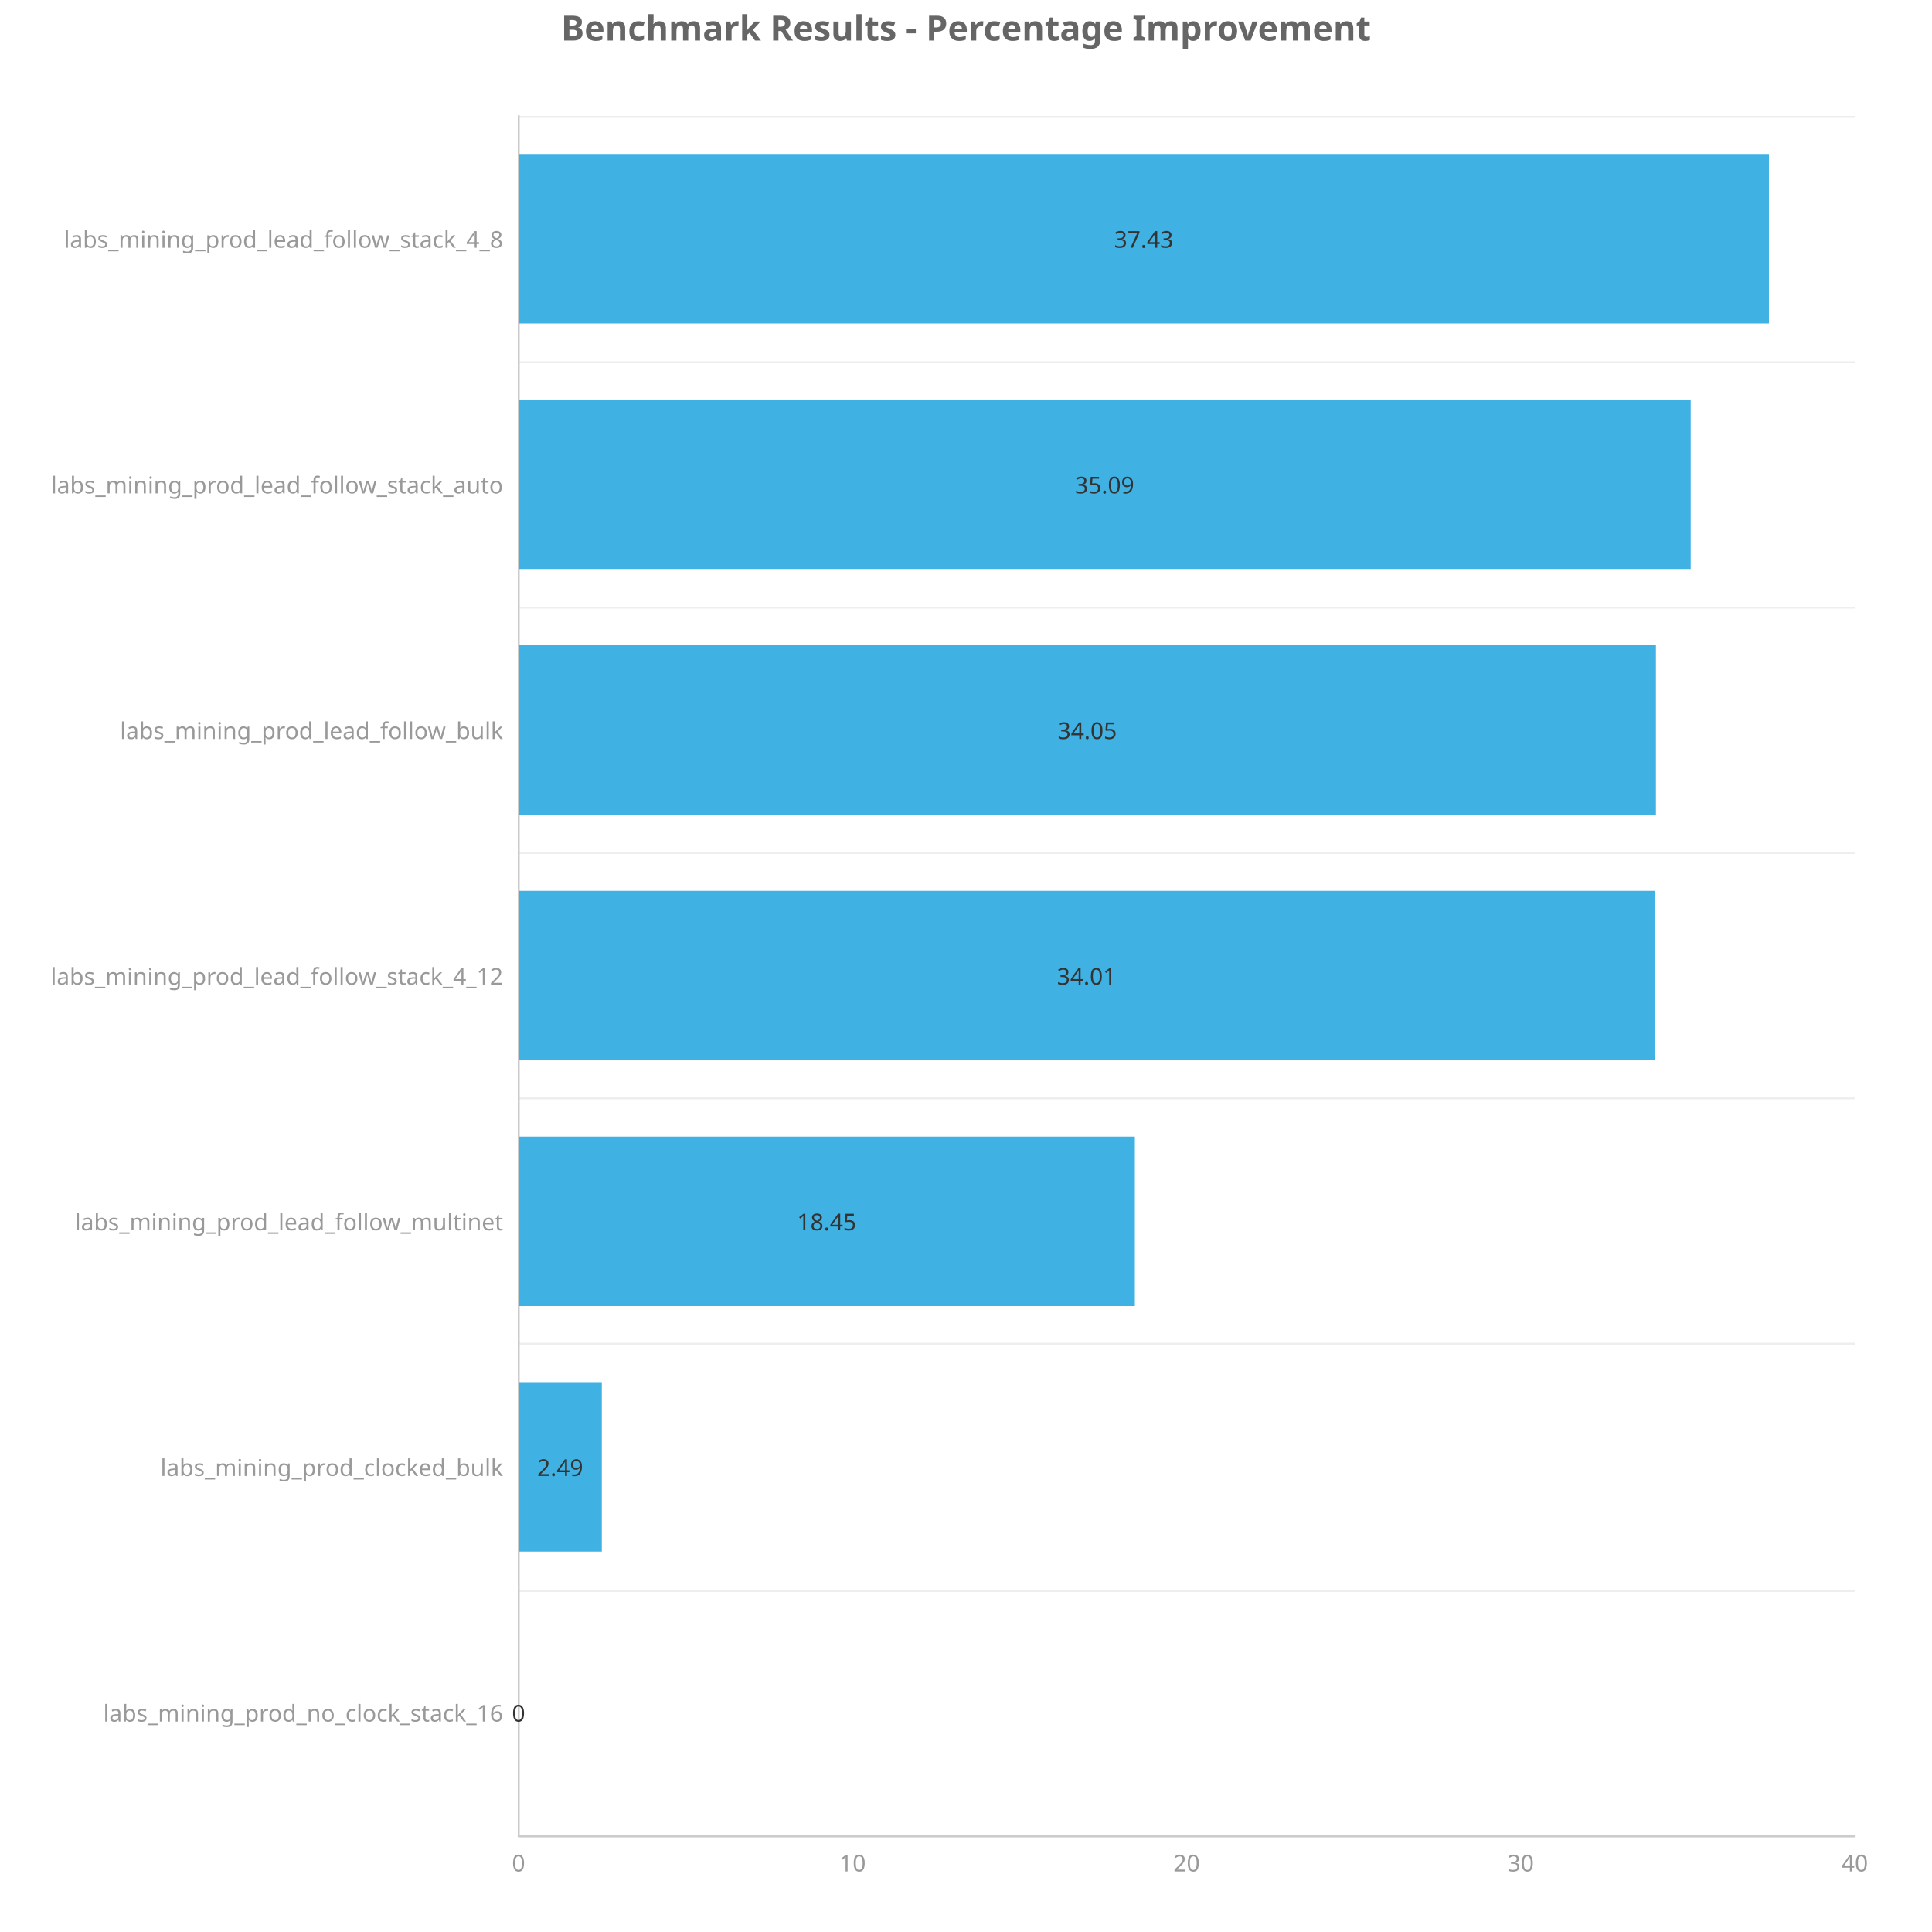
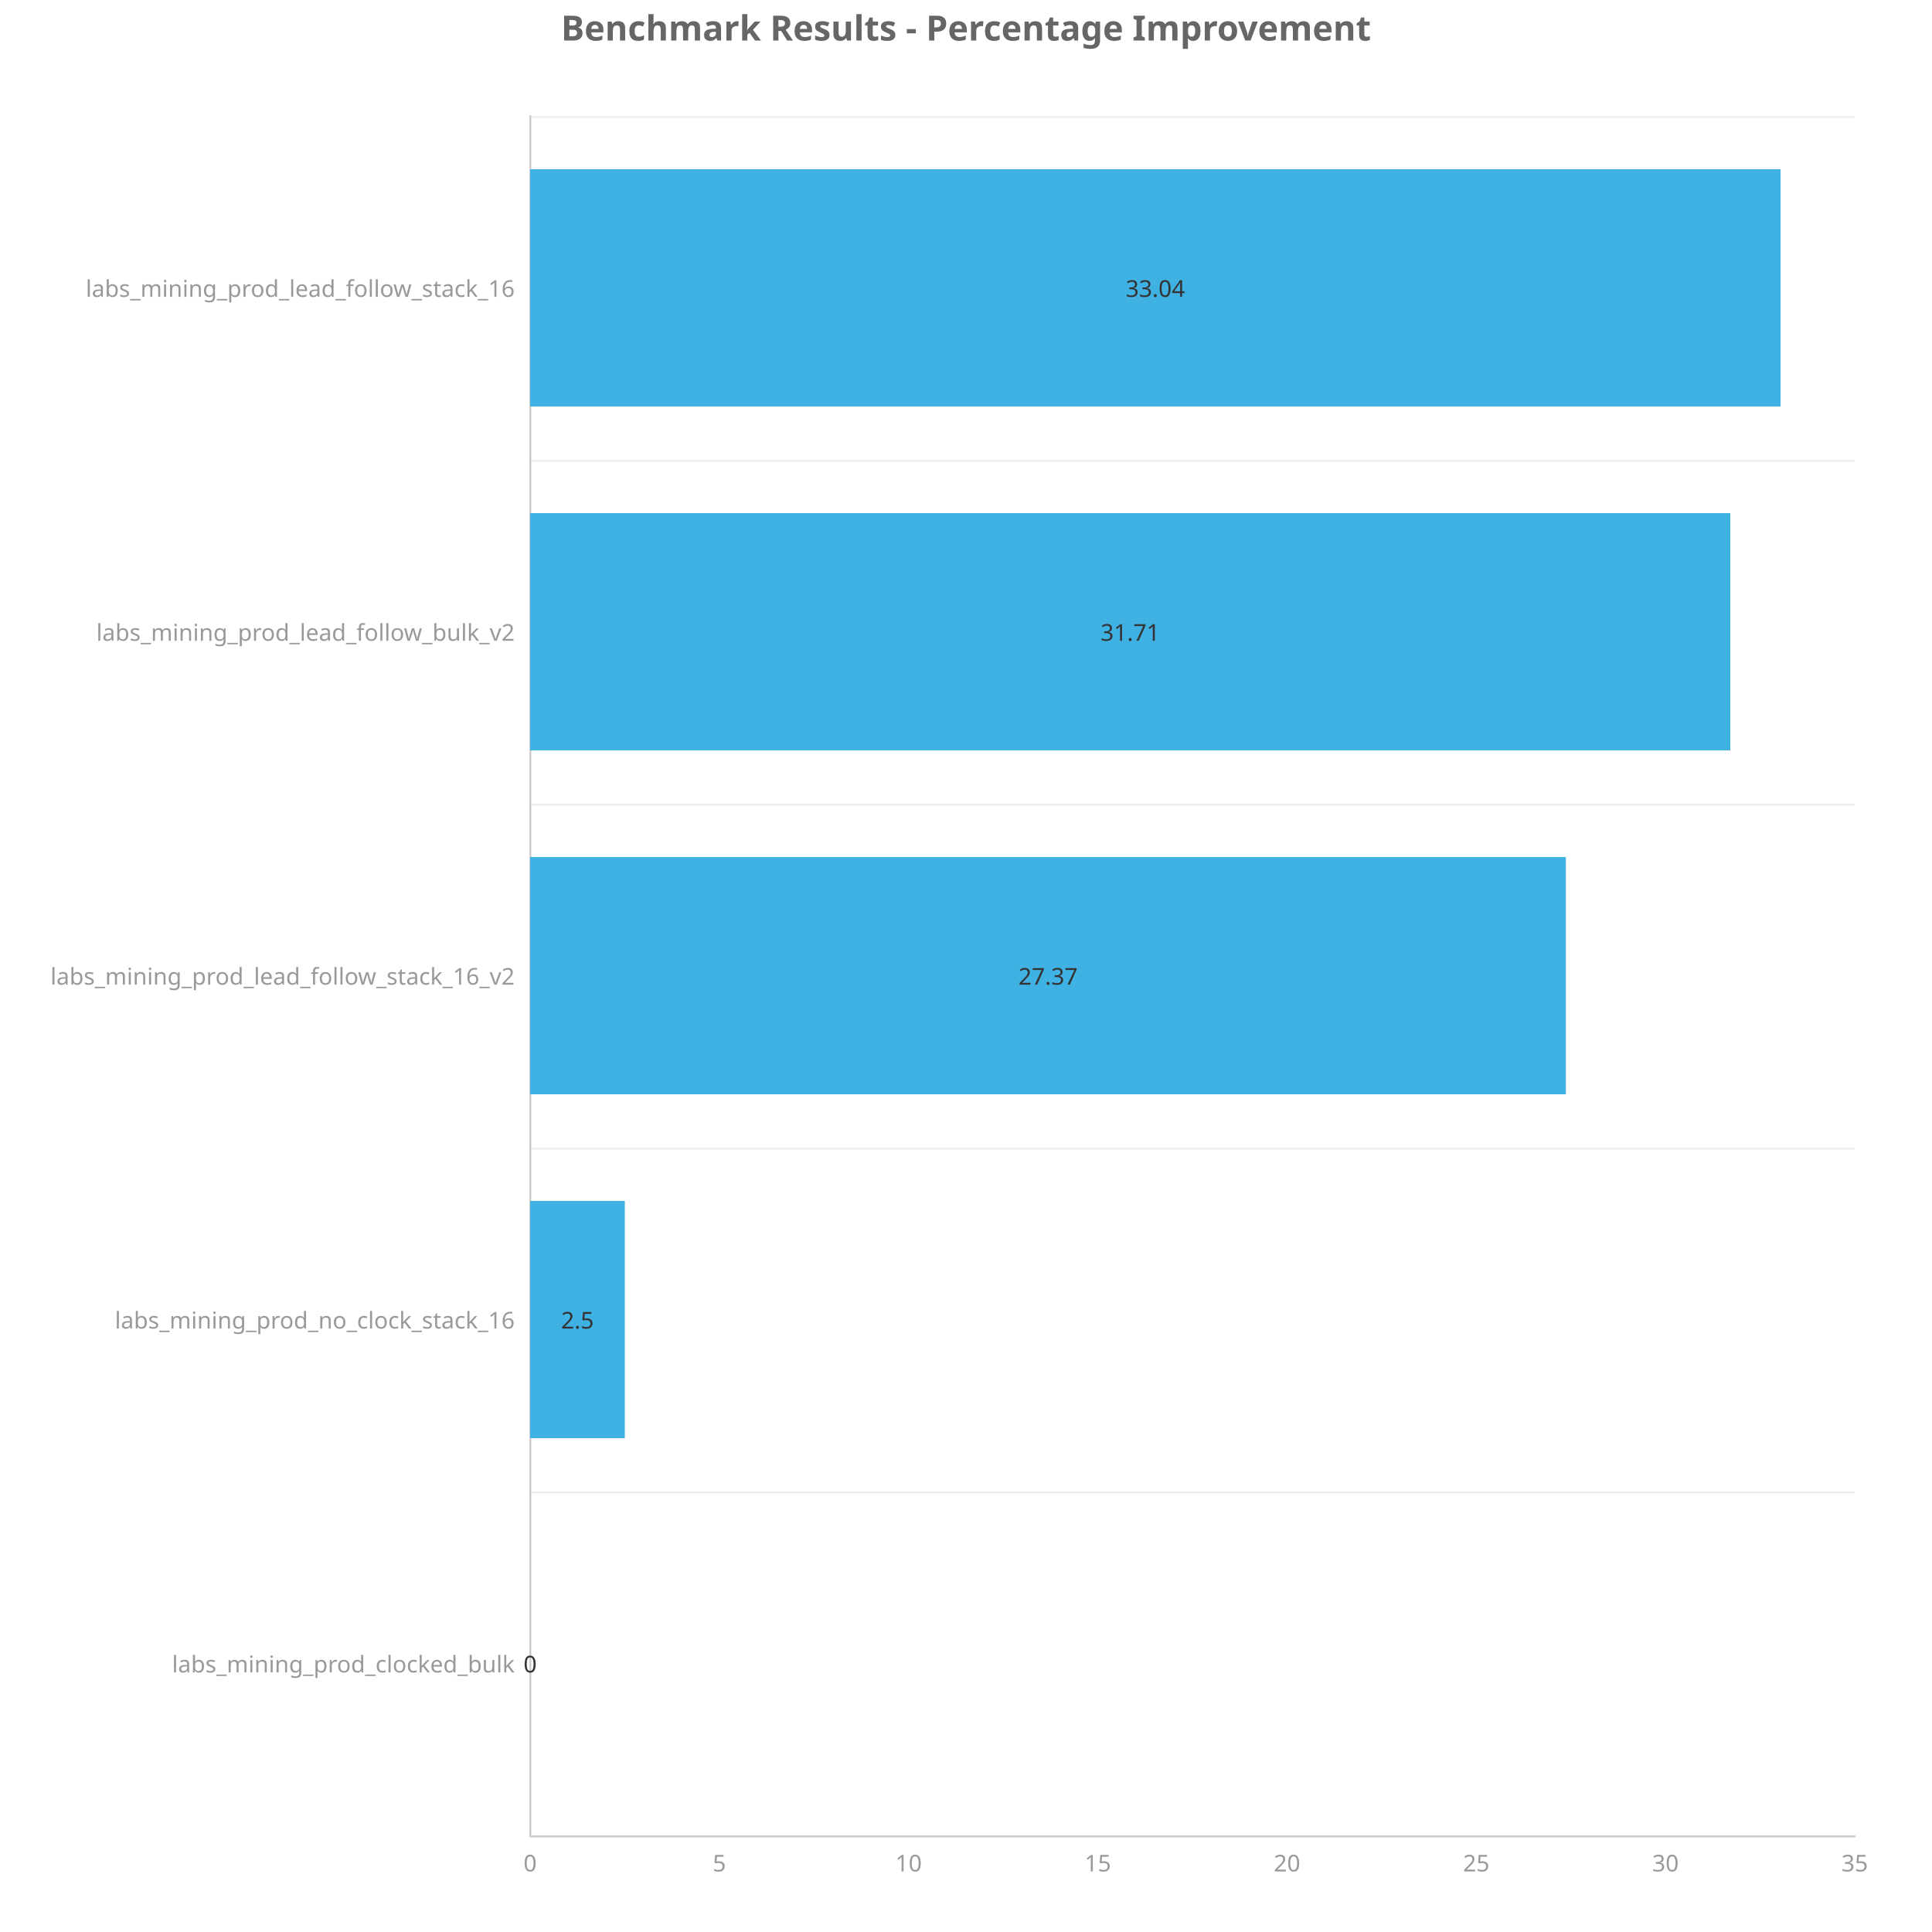
<svg xmlns="http://www.w3.org/2000/svg" width="1000" height="1000" version="1.1" baseProfile="full" viewBox="0 0 1000 1000">
  <rect width="1000" height="1000" x="0" y="0" fill="rgb(252,252,252)" fill-opacity="0" />
-   <path d="M268.4 950.5L960 950.5" fill="transparent" stroke="#eeeeee" class="zr2-cls-5" />
-   <path d="M268.4 823.5L960 823.5" fill="transparent" stroke="#eeeeee" class="zr2-cls-5" />
-   <path d="M268.4 695.5L960 695.5" fill="transparent" stroke="#eeeeee" class="zr2-cls-5" />
-   <path d="M268.4 568.5L960 568.5" fill="transparent" stroke="#eeeeee" class="zr2-cls-5" />
-   <path d="M268.4 441.5L960 441.5" fill="transparent" stroke="#eeeeee" class="zr2-cls-5" />
-   <path d="M268.4 314.5L960 314.5" fill="transparent" stroke="#eeeeee" class="zr2-cls-5" />
-   <path d="M268.4 187.5L960 187.5" fill="transparent" stroke="#eeeeee" class="zr2-cls-5" />
-   <path d="M268.4 60.5L960 60.5" fill="transparent" stroke="#eeeeee" class="zr2-cls-5" />
-   <path d="M268.5 950L268.5 60" fill="transparent" stroke="#cccccc" stroke-linecap="round" class="zr2-cls-5" />
-   <path d="M268.4 950.5L960 950.5" fill="transparent" stroke="#cccccc" stroke-linecap="round" class="zr2-cls-5" />
-   <text dominant-baseline="central" text-anchor="end" style="font-size:12px;font-family:sans-serif;" transform="translate(260.4 886.4286)" fill="#999999">labs_mining_prod_no_clock_stack_16</text>
-   <text dominant-baseline="central" text-anchor="end" style="font-size:12px;font-family:sans-serif;" transform="translate(260.4 759.2857)" fill="#999999">labs_mining_prod_clocked_bulk</text>
-   <text dominant-baseline="central" text-anchor="end" style="font-size:12px;font-family:sans-serif;" transform="translate(260.4 632.1429)" fill="#999999">labs_mining_prod_lead_follow_multinet</text>
-   <text dominant-baseline="central" text-anchor="end" style="font-size:12px;font-family:sans-serif;" transform="translate(260.4 505)" fill="#999999">labs_mining_prod_lead_follow_stack_4_12</text>
-   <text dominant-baseline="central" text-anchor="end" style="font-size:12px;font-family:sans-serif;" transform="translate(260.4 377.8571)" fill="#999999">labs_mining_prod_lead_follow_bulk</text>
-   <text dominant-baseline="central" text-anchor="end" style="font-size:12px;font-family:sans-serif;" transform="translate(260.4 250.7143)" fill="#999999">labs_mining_prod_lead_follow_stack_auto</text>
-   <text dominant-baseline="central" text-anchor="end" style="font-size:12px;font-family:sans-serif;" transform="translate(260.4 123.5714)" fill="#999999">labs_mining_prod_lead_follow_stack_4_8</text>
-   <text dominant-baseline="central" text-anchor="middle" style="font-size:12px;font-family:sans-serif;" y="6" transform="translate(268.4 958)" fill="#999999">0</text>
-   <text dominant-baseline="central" text-anchor="middle" style="font-size:12px;font-family:sans-serif;" y="6" transform="translate(441.3 958)" fill="#999999">10</text>
-   <text dominant-baseline="central" text-anchor="middle" style="font-size:12px;font-family:sans-serif;" y="6" transform="translate(614.2 958)" fill="#999999">20</text>
-   <text dominant-baseline="central" text-anchor="middle" style="font-size:12px;font-family:sans-serif;" y="6" transform="translate(787.1 958)" fill="#999999">30</text>
-   <text dominant-baseline="central" text-anchor="middle" style="font-size:12px;font-family:sans-serif;" y="6" transform="translate(960 958)" fill="#999999">40</text>
-   <path d="M268.4 842.6l0 0l0 87.7l0 0Z" fill="#3fb1e3" ecmeta_series_index="0" ecmeta_data_index="0" ecmeta_ssr_type="chart" class="zr2-cls-6" />
-   <path d="M268.4 715.4l43.1 0l0 87.7l-43.1 0Z" fill="#3fb1e3" ecmeta_series_index="0" ecmeta_data_index="1" ecmeta_ssr_type="chart" class="zr2-cls-6" />
-   <path d="M268.4 588.3l319 0l0 87.7l-319 0Z" fill="#3fb1e3" ecmeta_series_index="0" ecmeta_data_index="2" ecmeta_ssr_type="chart" class="zr2-cls-6" />
-   <path d="M268.4 461.1l588 0l0 87.7l-588 0Z" fill="#3fb1e3" ecmeta_series_index="0" ecmeta_data_index="3" ecmeta_ssr_type="chart" class="zr2-cls-6" />
-   <path d="M268.4 334l588.7 0l0 87.7l-588.7 0Z" fill="#3fb1e3" ecmeta_series_index="0" ecmeta_data_index="4" ecmeta_ssr_type="chart" class="zr2-cls-6" />
-   <path d="M268.4 206.8l606.7 0l0 87.7l-606.7 0Z" fill="#3fb1e3" ecmeta_series_index="0" ecmeta_data_index="5" ecmeta_ssr_type="chart" class="zr2-cls-6" />
-   <path d="M268.4 79.7l647.2 0l0 87.7l-647.2 0Z" fill="#3fb1e3" ecmeta_series_index="0" ecmeta_data_index="6" ecmeta_ssr_type="chart" class="zr2-cls-6" />
-   <text dominant-baseline="central" text-anchor="middle" style="font-size:12px;font-family:sans-serif;" transform="translate(268.4 886.4286)" fill="#333">0</text>
-   <text dominant-baseline="central" text-anchor="middle" style="font-size:12px;font-family:sans-serif;" transform="translate(289.926 759.2857)" fill="#333">2.49</text>
-   <text dominant-baseline="central" text-anchor="middle" style="font-size:12px;font-family:sans-serif;" transform="translate(427.9003 632.1429)" fill="#333">18.45</text>
-   <text dominant-baseline="central" text-anchor="middle" style="font-size:12px;font-family:sans-serif;" transform="translate(562.4164 505)" fill="#333">34.01</text>
-   <text dominant-baseline="central" text-anchor="middle" style="font-size:12px;font-family:sans-serif;" transform="translate(562.7623 377.8571)" fill="#333">34.05</text>
-   <text dominant-baseline="central" text-anchor="middle" style="font-size:12px;font-family:sans-serif;" transform="translate(571.7531 250.7143)" fill="#333">35.09</text>
-   <text dominant-baseline="central" text-anchor="middle" style="font-size:12px;font-family:sans-serif;" transform="translate(591.9824 123.5714)" fill="#333">37.43</text>
-   <path d="M-192.6 -5l385.3 0l0 28l-385.3 0Z" transform="translate(500 5)" fill="rgb(0,0,0)" fill-opacity="0" stroke="#ccc" stroke-width="0" class="zr2-cls-5" />
+   <path d="M274.4 950.5L960 950.5" fill="transparent" stroke="#eeeeee" class="zr2-cls-4" />
+   <path d="M274.4 772.5L960 772.5" fill="transparent" stroke="#eeeeee" class="zr2-cls-4" />
+   <path d="M274.4 594.5L960 594.5" fill="transparent" stroke="#eeeeee" class="zr2-cls-4" />
+   <path d="M274.4 416.5L960 416.5" fill="transparent" stroke="#eeeeee" class="zr2-cls-4" />
+   <path d="M274.4 238.5L960 238.5" fill="transparent" stroke="#eeeeee" class="zr2-cls-4" />
+   <path d="M274.4 60.5L960 60.5" fill="transparent" stroke="#eeeeee" class="zr2-cls-4" />
+   <path d="M274.5 950L274.5 60" fill="transparent" stroke="#cccccc" stroke-linecap="round" class="zr2-cls-4" />
+   <path d="M274.4 950.5L960 950.5" fill="transparent" stroke="#cccccc" stroke-linecap="round" class="zr2-cls-4" />
+   <text dominant-baseline="central" text-anchor="end" style="font-size:12px;font-family:sans-serif;" transform="translate(266.4 861)" fill="#999999">labs_mining_prod_clocked_bulk</text>
+   <text dominant-baseline="central" text-anchor="end" style="font-size:12px;font-family:sans-serif;" transform="translate(266.4 683)" fill="#999999">labs_mining_prod_no_clock_stack_16</text>
+   <text dominant-baseline="central" text-anchor="end" style="font-size:12px;font-family:sans-serif;" transform="translate(266.4 505)" fill="#999999">labs_mining_prod_lead_follow_stack_16_v2</text>
+   <text dominant-baseline="central" text-anchor="end" style="font-size:12px;font-family:sans-serif;" transform="translate(266.4 327)" fill="#999999">labs_mining_prod_lead_follow_bulk_v2</text>
+   <text dominant-baseline="central" text-anchor="end" style="font-size:12px;font-family:sans-serif;" transform="translate(266.4 149)" fill="#999999">labs_mining_prod_lead_follow_stack_16</text>
+   <text dominant-baseline="central" text-anchor="middle" style="font-size:12px;font-family:sans-serif;" y="6" transform="translate(274.4 958)" fill="#999999">0</text>
+   <text dominant-baseline="central" text-anchor="middle" style="font-size:12px;font-family:sans-serif;" y="6" transform="translate(372.3429 958)" fill="#999999">5</text>
+   <text dominant-baseline="central" text-anchor="middle" style="font-size:12px;font-family:sans-serif;" y="6" transform="translate(470.2857 958)" fill="#999999">10</text>
+   <text dominant-baseline="central" text-anchor="middle" style="font-size:12px;font-family:sans-serif;" y="6" transform="translate(568.2286 958)" fill="#999999">15</text>
+   <text dominant-baseline="central" text-anchor="middle" style="font-size:12px;font-family:sans-serif;" y="6" transform="translate(666.1714 958)" fill="#999999">20</text>
+   <text dominant-baseline="central" text-anchor="middle" style="font-size:12px;font-family:sans-serif;" y="6" transform="translate(764.1143 958)" fill="#999999">25</text>
+   <text dominant-baseline="central" text-anchor="middle" style="font-size:12px;font-family:sans-serif;" y="6" transform="translate(862.0571 958)" fill="#999999">30</text>
+   <text dominant-baseline="central" text-anchor="middle" style="font-size:12px;font-family:sans-serif;" y="6" transform="translate(960 958)" fill="#999999">35</text>
+   <path d="M274.4 799.6l0 0l0 122.8l0 0Z" fill="#3fb1e3" ecmeta_series_index="0" ecmeta_data_index="0" ecmeta_ssr_type="chart" class="zr2-cls-5" />
+   <path d="M274.4 621.6l49 0l0 122.8l-49 0Z" fill="#3fb1e3" ecmeta_series_index="0" ecmeta_data_index="1" ecmeta_ssr_type="chart" class="zr2-cls-5" />
+   <path d="M274.4 443.6l536.1 0l0 122.8l-536.1 0Z" fill="#3fb1e3" ecmeta_series_index="0" ecmeta_data_index="2" ecmeta_ssr_type="chart" class="zr2-cls-5" />
+   <path d="M274.4 265.6l621.2 0l0 122.8l-621.2 0Z" fill="#3fb1e3" ecmeta_series_index="0" ecmeta_data_index="3" ecmeta_ssr_type="chart" class="zr2-cls-5" />
+   <path d="M274.4 87.6l647.2 0l0 122.8l-647.2 0Z" fill="#3fb1e3" ecmeta_series_index="0" ecmeta_data_index="4" ecmeta_ssr_type="chart" class="zr2-cls-5" />
+   <text dominant-baseline="central" text-anchor="middle" style="font-size:12px;font-family:sans-serif;" transform="translate(274.4 861)" fill="#333">0</text>
+   <text dominant-baseline="central" text-anchor="middle" style="font-size:12px;font-family:sans-serif;" transform="translate(298.8857 683)" fill="#333">2.5</text>
+   <text dominant-baseline="central" text-anchor="middle" style="font-size:12px;font-family:sans-serif;" transform="translate(542.4696 505)" fill="#333">27.37</text>
+   <text dominant-baseline="central" text-anchor="middle" style="font-size:12px;font-family:sans-serif;" transform="translate(584.9768 327)" fill="#333">31.71</text>
+   <text dominant-baseline="central" text-anchor="middle" style="font-size:12px;font-family:sans-serif;" transform="translate(598.0032 149)" fill="#333">33.04</text>
+   <path d="M-192.6 -5l385.3 0l0 28l-385.3 0Z" transform="translate(500 5)" fill="rgb(0,0,0)" fill-opacity="0" stroke="#ccc" stroke-width="0" class="zr2-cls-4" />
  <text dominant-baseline="central" text-anchor="middle" style="font-size:18px;font-family:sans-serif;font-weight:bold;" xml:space="preserve" y="9" transform="translate(500 5)" fill="#666666">Benchmark Results - Percentage Improvement</text>
  <style>
- .zr2-cls-5:hover {
+ .zr2-cls-4:hover {
pointer-events:none;
}
- .zr2-cls-6:hover {
+ .zr2-cls-5:hover {
cursor:pointer;
fill:rgba(69,194,249,1);
}



</style>
</svg>
